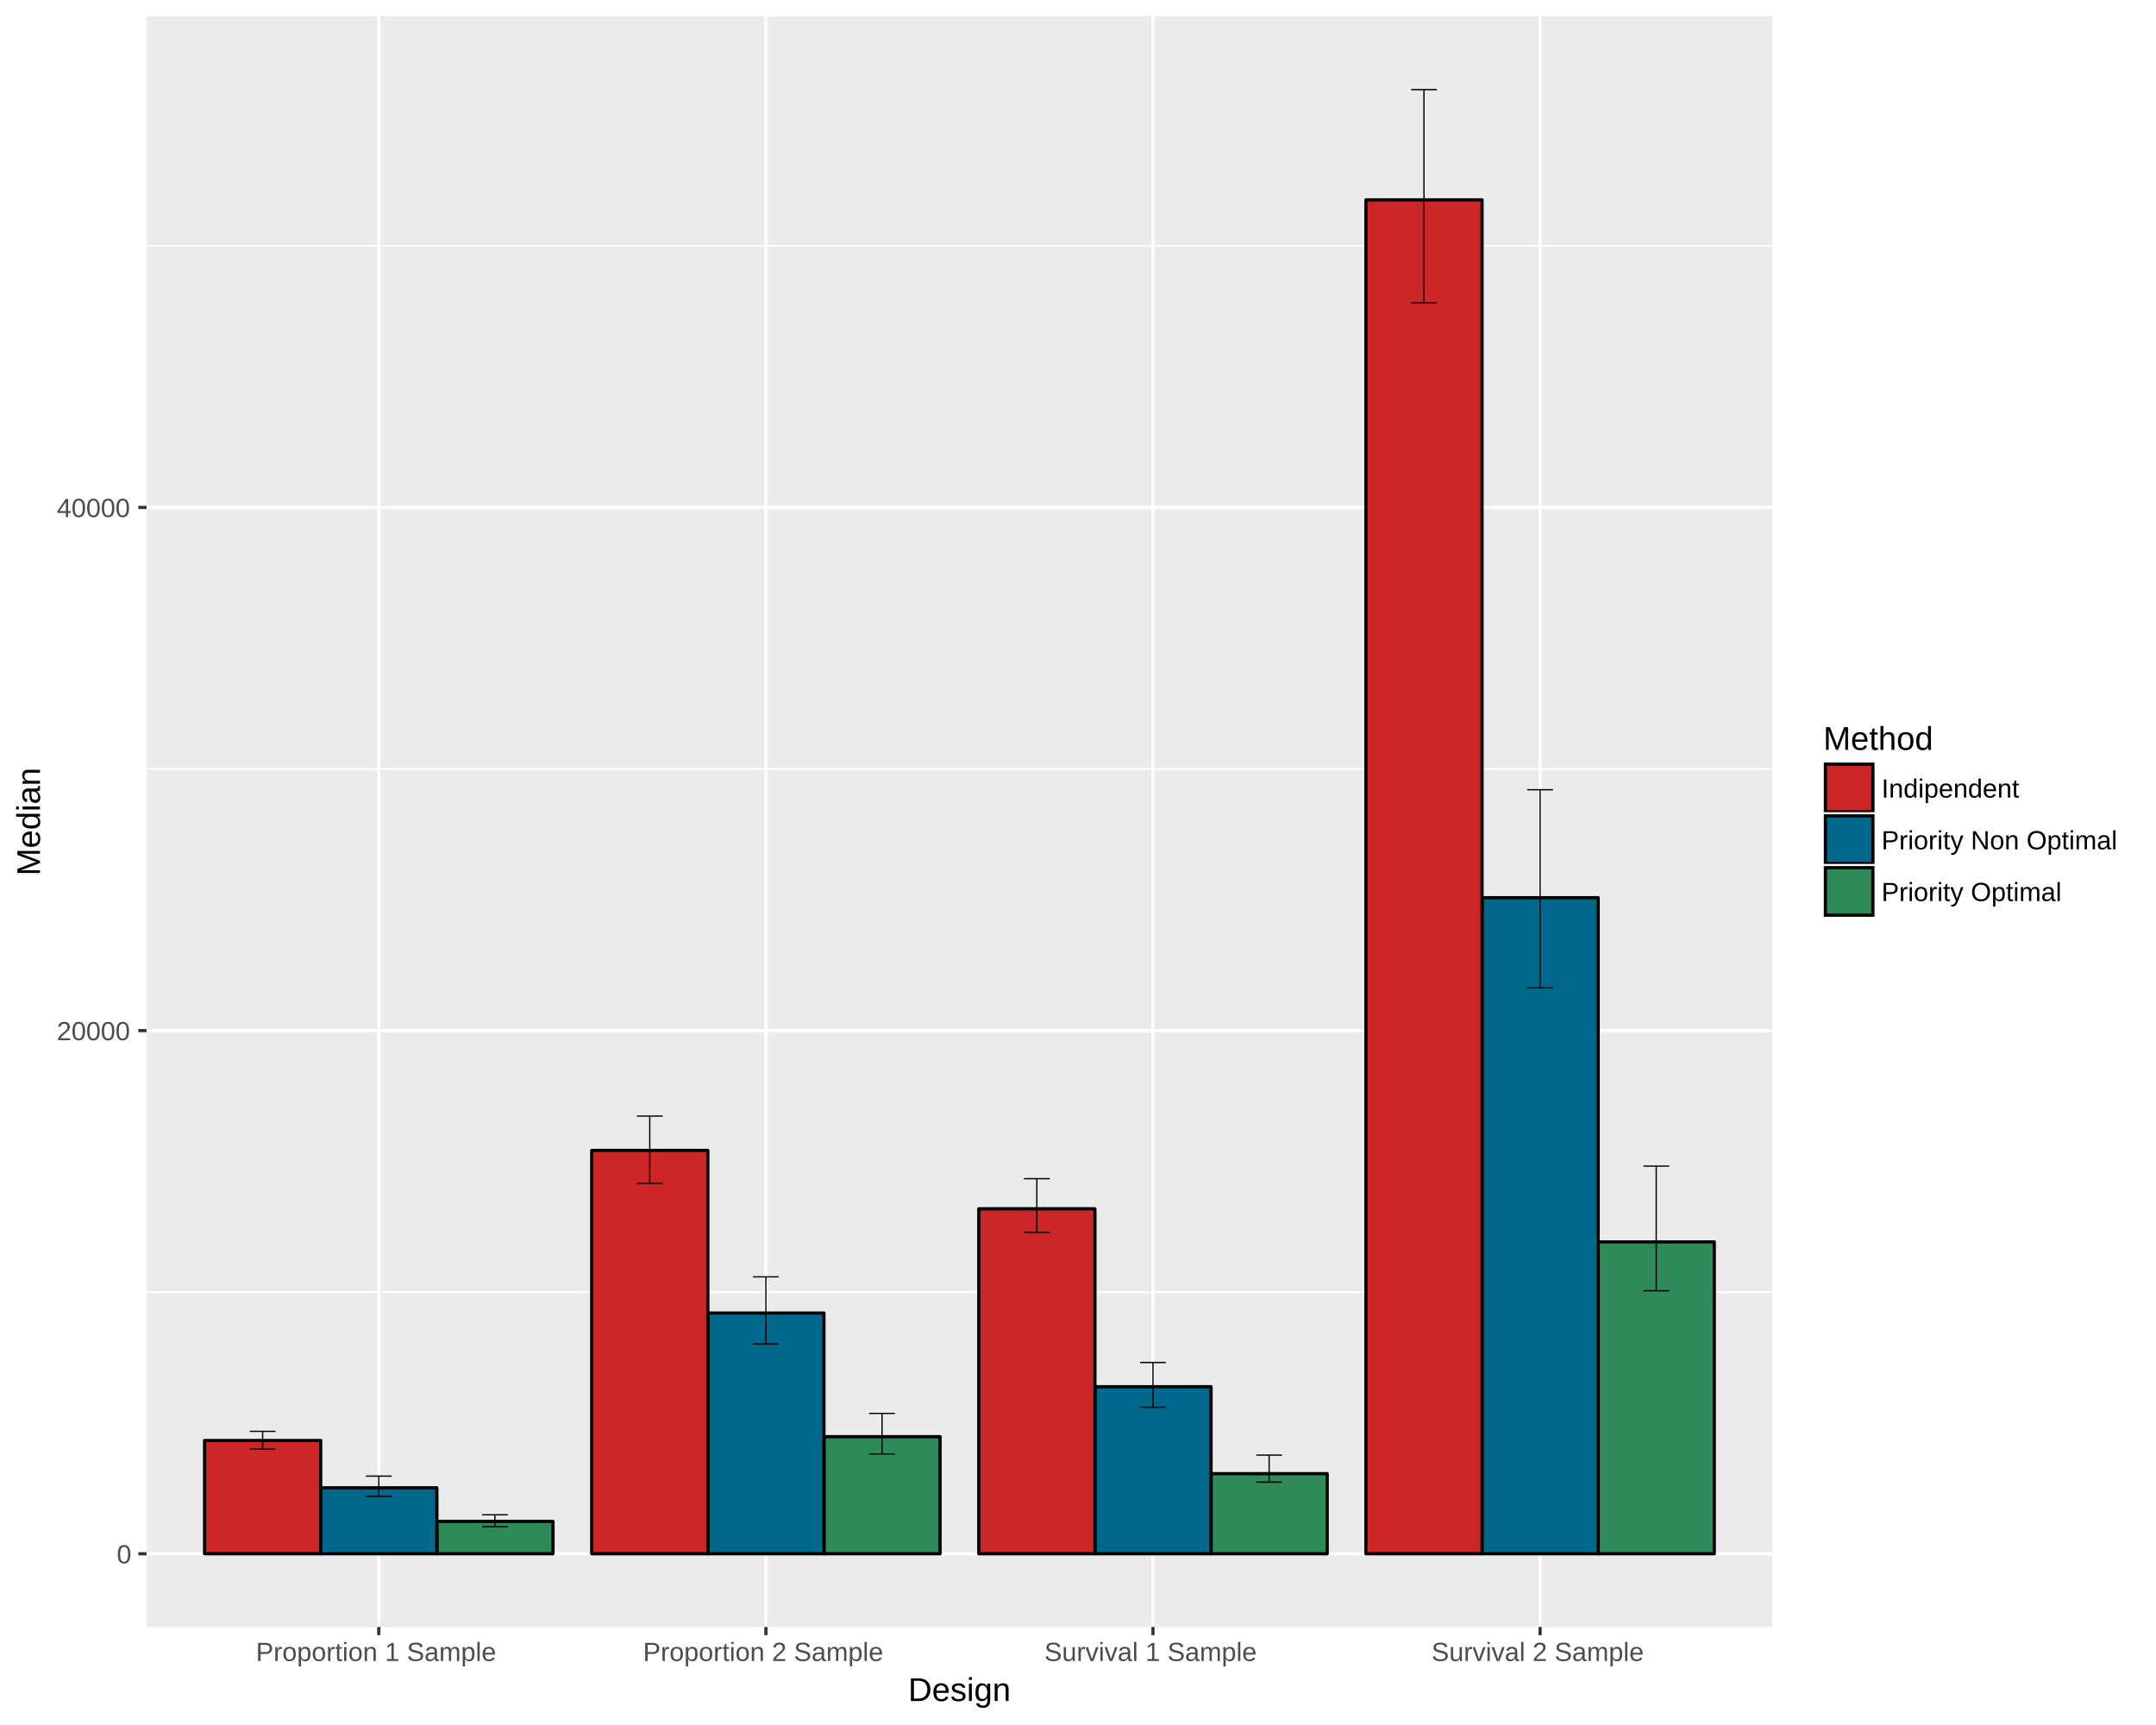
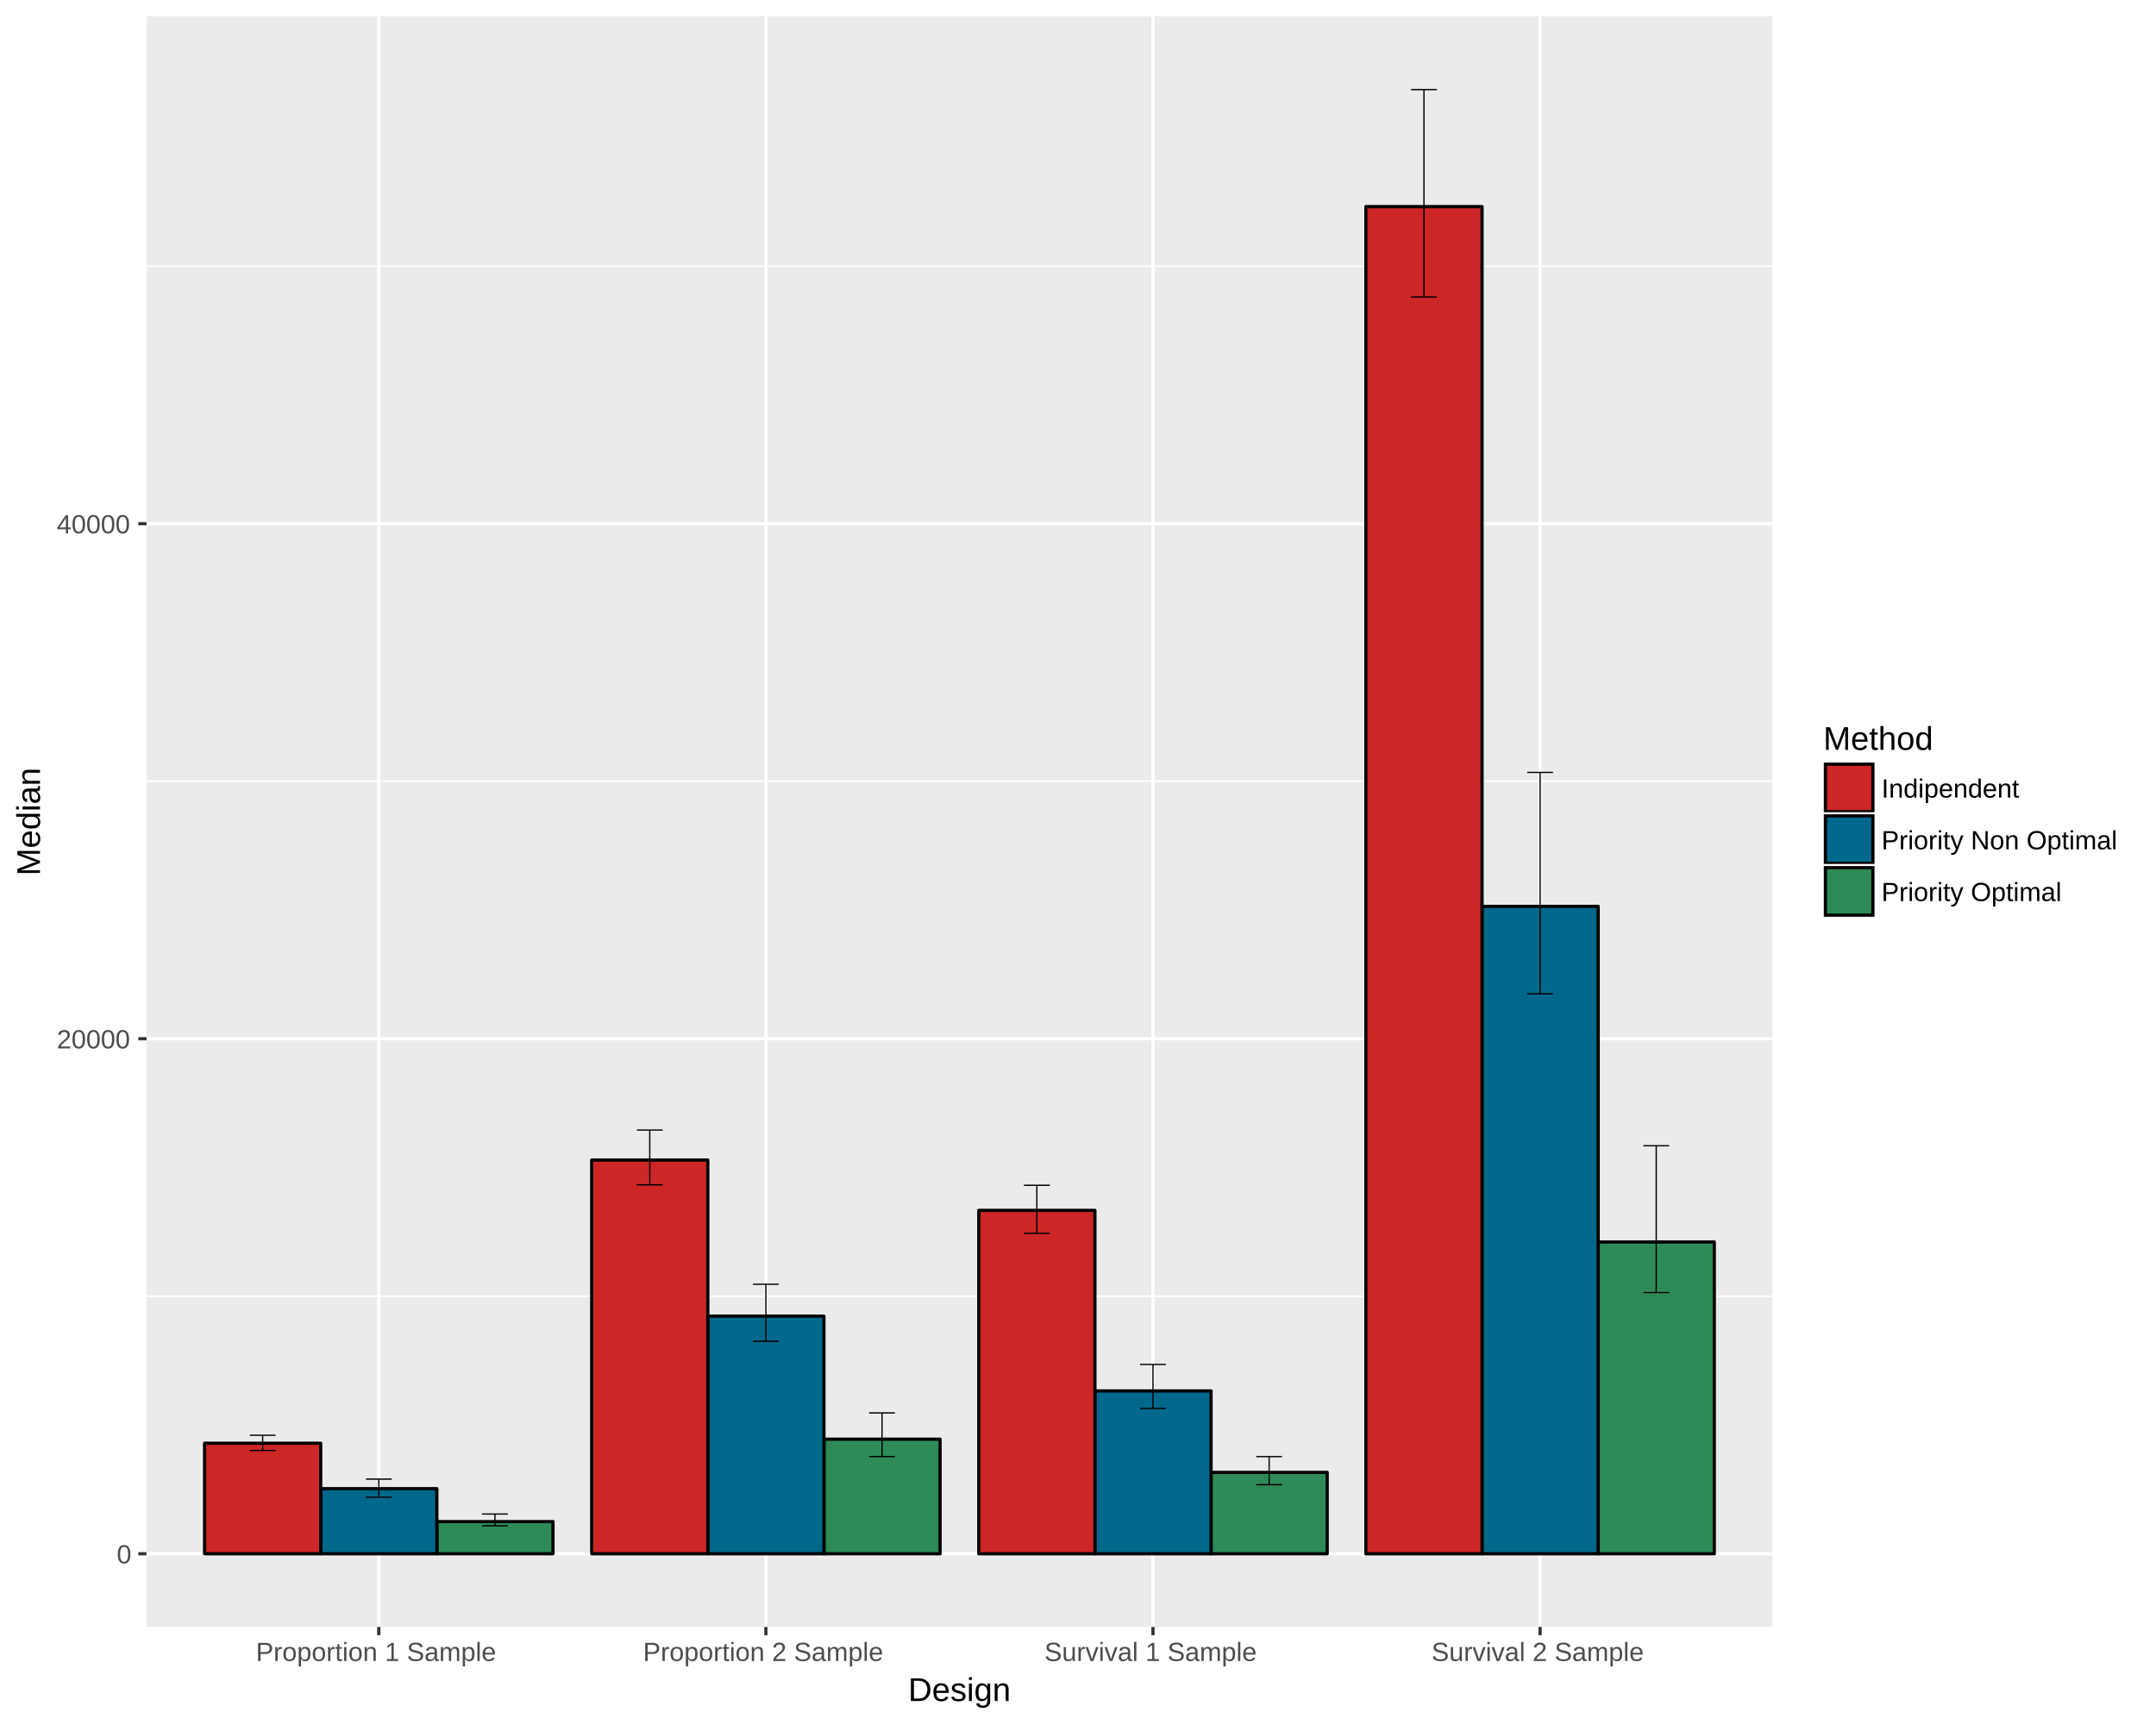
<svg xmlns="http://www.w3.org/2000/svg" viewBox="0 0 720.00 576.00">
  <defs>
    <style type="text/css">
    line, polyline, path, rect, circle {
      fill: none;
      stroke: #000000;
      stroke-linecap: round;
      stroke-linejoin: round;
      stroke-miterlimit: 10.00;
    }
  </style>
  </defs>
  <rect width="100%" height="100%" style="stroke: none; fill: #FFFFFF;" />
  <rect x="0.00" y="0.00" width="720.00" height="576.00" style="stroke-width: 1.07; stroke: #FFFFFF; fill: #FFFFFF;" />
  <defs>
    <clipPath id="cpNDguOTMyOXw1OTEuODgyfDU0My4yNjZ8NS40Nzk0NQ==">
      <rect x="48.93" y="5.48" width="542.95" height="537.79" />
    </clipPath>
  </defs>
  <rect x="48.93" y="5.48" width="542.95" height="537.79" style="stroke-width: 1.07; stroke: none; fill: #EBEBEB;" clip-path="url(#cpNDguOTMyOXw1OTEuODgyfDU0My4yNjZ8NS40Nzk0NQ==)" />
-   <polyline points="48.93,431.48 591.88,431.48 " style="stroke-width: 0.53; stroke: #FFFFFF; stroke-linecap: butt;" clip-path="url(#cpNDguOTMyOXw1OTEuODgyfDU0My4yNjZ8NS40Nzk0NQ==)" />
-   <polyline points="48.93,256.78 591.88,256.78 " style="stroke-width: 0.53; stroke: #FFFFFF; stroke-linecap: butt;" clip-path="url(#cpNDguOTMyOXw1OTEuODgyfDU0My4yNjZ8NS40Nzk0NQ==)" />
-   <polyline points="48.93,82.09 591.88,82.09 " style="stroke-width: 0.53; stroke: #FFFFFF; stroke-linecap: butt;" clip-path="url(#cpNDguOTMyOXw1OTEuODgyfDU0My4yNjZ8NS40Nzk0NQ==)" />
+   <polyline points="48.93,432.83 591.88,432.83 " style="stroke-width: 0.53; stroke: #FFFFFF; stroke-linecap: butt;" clip-path="url(#cpNDguOTMyOXw1OTEuODgyfDU0My4yNjZ8NS40Nzk0NQ==)" />
+   <polyline points="48.93,260.86 591.88,260.86 " style="stroke-width: 0.53; stroke: #FFFFFF; stroke-linecap: butt;" clip-path="url(#cpNDguOTMyOXw1OTEuODgyfDU0My4yNjZ8NS40Nzk0NQ==)" />
+   <polyline points="48.93,88.89 591.88,88.89 " style="stroke-width: 0.53; stroke: #FFFFFF; stroke-linecap: butt;" clip-path="url(#cpNDguOTMyOXw1OTEuODgyfDU0My4yNjZ8NS40Nzk0NQ==)" />
  <polyline points="48.93,518.82 591.88,518.82 " style="stroke-width: 1.07; stroke: #FFFFFF; stroke-linecap: butt;" clip-path="url(#cpNDguOTMyOXw1OTEuODgyfDU0My4yNjZ8NS40Nzk0NQ==)" />
-   <polyline points="48.93,344.13 591.88,344.13 " style="stroke-width: 1.07; stroke: #FFFFFF; stroke-linecap: butt;" clip-path="url(#cpNDguOTMyOXw1OTEuODgyfDU0My4yNjZ8NS40Nzk0NQ==)" />
-   <polyline points="48.93,169.44 591.88,169.44 " style="stroke-width: 1.07; stroke: #FFFFFF; stroke-linecap: butt;" clip-path="url(#cpNDguOTMyOXw1OTEuODgyfDU0My4yNjZ8NS40Nzk0NQ==)" />
+   <polyline points="48.93,346.85 591.88,346.85 " style="stroke-width: 1.07; stroke: #FFFFFF; stroke-linecap: butt;" clip-path="url(#cpNDguOTMyOXw1OTEuODgyfDU0My4yNjZ8NS40Nzk0NQ==)" />
+   <polyline points="48.93,174.87 591.88,174.87 " style="stroke-width: 1.07; stroke: #FFFFFF; stroke-linecap: butt;" clip-path="url(#cpNDguOTMyOXw1OTEuODgyfDU0My4yNjZ8NS40Nzk0NQ==)" />
  <polyline points="126.50,543.27 126.50,5.48 " style="stroke-width: 1.07; stroke: #FFFFFF; stroke-linecap: butt;" clip-path="url(#cpNDguOTMyOXw1OTEuODgyfDU0My4yNjZ8NS40Nzk0NQ==)" />
  <polyline points="255.77,543.27 255.77,5.48 " style="stroke-width: 1.07; stroke: #FFFFFF; stroke-linecap: butt;" clip-path="url(#cpNDguOTMyOXw1OTEuODgyfDU0My4yNjZ8NS40Nzk0NQ==)" />
  <polyline points="385.04,543.27 385.04,5.48 " style="stroke-width: 1.07; stroke: #FFFFFF; stroke-linecap: butt;" clip-path="url(#cpNDguOTMyOXw1OTEuODgyfDU0My4yNjZ8NS40Nzk0NQ==)" />
  <polyline points="514.32,543.27 514.32,5.48 " style="stroke-width: 1.07; stroke: #FFFFFF; stroke-linecap: butt;" clip-path="url(#cpNDguOTMyOXw1OTEuODgyfDU0My4yNjZ8NS40Nzk0NQ==)" />
-   <rect x="145.89" y="508.02" width="38.78" height="10.80" style="stroke-width: 1.07; stroke-linecap: butt; fill: #2E8B57;" clip-path="url(#cpNDguOTMyOXw1OTEuODgyfDU0My4yNjZ8NS40Nzk0NQ==)" />
-   <rect x="107.11" y="496.79" width="38.78" height="22.03" style="stroke-width: 1.07; stroke-linecap: butt; fill: #00688B;" clip-path="url(#cpNDguOTMyOXw1OTEuODgyfDU0My4yNjZ8NS40Nzk0NQ==)" />
-   <rect x="68.32" y="480.99" width="38.78" height="37.83" style="stroke-width: 1.07; stroke-linecap: butt; fill: #CD2626;" clip-path="url(#cpNDguOTMyOXw1OTEuODgyfDU0My4yNjZ8NS40Nzk0NQ==)" />
-   <rect x="275.16" y="479.73" width="38.78" height="39.09" style="stroke-width: 1.07; stroke-linecap: butt; fill: #2E8B57;" clip-path="url(#cpNDguOTMyOXw1OTEuODgyfDU0My4yNjZ8NS40Nzk0NQ==)" />
-   <rect x="236.38" y="438.44" width="38.78" height="80.38" style="stroke-width: 1.07; stroke-linecap: butt; fill: #00688B;" clip-path="url(#cpNDguOTMyOXw1OTEuODgyfDU0My4yNjZ8NS40Nzk0NQ==)" />
-   <rect x="197.60" y="384.13" width="38.78" height="134.69" style="stroke-width: 1.07; stroke-linecap: butt; fill: #CD2626;" clip-path="url(#cpNDguOTMyOXw1OTEuODgyfDU0My4yNjZ8NS40Nzk0NQ==)" />
-   <rect x="404.44" y="492.08" width="38.78" height="26.74" style="stroke-width: 1.07; stroke-linecap: butt; fill: #2E8B57;" clip-path="url(#cpNDguOTMyOXw1OTEuODgyfDU0My4yNjZ8NS40Nzk0NQ==)" />
-   <rect x="365.65" y="463.04" width="38.78" height="55.78" style="stroke-width: 1.07; stroke-linecap: butt; fill: #00688B;" clip-path="url(#cpNDguOTMyOXw1OTEuODgyfDU0My4yNjZ8NS40Nzk0NQ==)" />
-   <rect x="326.87" y="403.63" width="38.78" height="115.20" style="stroke-width: 1.07; stroke-linecap: butt; fill: #CD2626;" clip-path="url(#cpNDguOTMyOXw1OTEuODgyfDU0My4yNjZ8NS40Nzk0NQ==)" />
-   <rect x="533.71" y="414.69" width="38.78" height="104.13" style="stroke-width: 1.07; stroke-linecap: butt; fill: #2E8B57;" clip-path="url(#cpNDguOTMyOXw1OTEuODgyfDU0My4yNjZ8NS40Nzk0NQ==)" />
-   <rect x="494.93" y="299.74" width="38.78" height="219.08" style="stroke-width: 1.07; stroke-linecap: butt; fill: #00688B;" clip-path="url(#cpNDguOTMyOXw1OTEuODgyfDU0My4yNjZ8NS40Nzk0NQ==)" />
-   <rect x="456.15" y="66.74" width="38.78" height="452.08" style="stroke-width: 1.07; stroke-linecap: butt; fill: #CD2626;" clip-path="url(#cpNDguOTMyOXw1OTEuODgyfDU0My4yNjZ8NS40Nzk0NQ==)" />
-   <polyline points="160.97,505.81 169.59,505.81 " style="stroke-width: 0.43; stroke-linecap: butt;" clip-path="url(#cpNDguOTMyOXw1OTEuODgyfDU0My4yNjZ8NS40Nzk0NQ==)" />
-   <polyline points="165.28,505.81 165.28,509.74 " style="stroke-width: 0.43; stroke-linecap: butt;" clip-path="url(#cpNDguOTMyOXw1OTEuODgyfDU0My4yNjZ8NS40Nzk0NQ==)" />
-   <polyline points="160.97,509.74 169.59,509.74 " style="stroke-width: 0.43; stroke-linecap: butt;" clip-path="url(#cpNDguOTMyOXw1OTEuODgyfDU0My4yNjZ8NS40Nzk0NQ==)" />
-   <polyline points="122.19,492.89 130.81,492.89 " style="stroke-width: 0.43; stroke-linecap: butt;" clip-path="url(#cpNDguOTMyOXw1OTEuODgyfDU0My4yNjZ8NS40Nzk0NQ==)" />
-   <polyline points="126.50,492.89 126.50,499.63 " style="stroke-width: 0.43; stroke-linecap: butt;" clip-path="url(#cpNDguOTMyOXw1OTEuODgyfDU0My4yNjZ8NS40Nzk0NQ==)" />
-   <polyline points="122.19,499.63 130.81,499.63 " style="stroke-width: 0.43; stroke-linecap: butt;" clip-path="url(#cpNDguOTMyOXw1OTEuODgyfDU0My4yNjZ8NS40Nzk0NQ==)" />
-   <polyline points="83.41,477.95 92.02,477.95 " style="stroke-width: 0.43; stroke-linecap: butt;" clip-path="url(#cpNDguOTMyOXw1OTEuODgyfDU0My4yNjZ8NS40Nzk0NQ==)" />
-   <polyline points="87.71,477.95 87.71,483.81 " style="stroke-width: 0.43; stroke-linecap: butt;" clip-path="url(#cpNDguOTMyOXw1OTEuODgyfDU0My4yNjZ8NS40Nzk0NQ==)" />
-   <polyline points="83.41,483.81 92.02,483.81 " style="stroke-width: 0.43; stroke-linecap: butt;" clip-path="url(#cpNDguOTMyOXw1OTEuODgyfDU0My4yNjZ8NS40Nzk0NQ==)" />
-   <polyline points="290.24,471.95 298.86,471.95 " style="stroke-width: 0.43; stroke-linecap: butt;" clip-path="url(#cpNDguOTMyOXw1OTEuODgyfDU0My4yNjZ8NS40Nzk0NQ==)" />
-   <polyline points="294.55,471.95 294.55,485.49 " style="stroke-width: 0.43; stroke-linecap: butt;" clip-path="url(#cpNDguOTMyOXw1OTEuODgyfDU0My4yNjZ8NS40Nzk0NQ==)" />
-   <polyline points="290.24,485.49 298.86,485.49 " style="stroke-width: 0.43; stroke-linecap: butt;" clip-path="url(#cpNDguOTMyOXw1OTEuODgyfDU0My4yNjZ8NS40Nzk0NQ==)" />
-   <polyline points="251.46,426.36 260.08,426.36 " style="stroke-width: 0.43; stroke-linecap: butt;" clip-path="url(#cpNDguOTMyOXw1OTEuODgyfDU0My4yNjZ8NS40Nzk0NQ==)" />
-   <polyline points="255.77,426.36 255.77,448.77 " style="stroke-width: 0.43; stroke-linecap: butt;" clip-path="url(#cpNDguOTMyOXw1OTEuODgyfDU0My4yNjZ8NS40Nzk0NQ==)" />
-   <polyline points="251.46,448.77 260.08,448.77 " style="stroke-width: 0.43; stroke-linecap: butt;" clip-path="url(#cpNDguOTMyOXw1OTEuODgyfDU0My4yNjZ8NS40Nzk0NQ==)" />
-   <polyline points="212.68,372.67 221.30,372.67 " style="stroke-width: 0.43; stroke-linecap: butt;" clip-path="url(#cpNDguOTMyOXw1OTEuODgyfDU0My4yNjZ8NS40Nzk0NQ==)" />
-   <polyline points="216.99,372.67 216.99,395.15 " style="stroke-width: 0.43; stroke-linecap: butt;" clip-path="url(#cpNDguOTMyOXw1OTEuODgyfDU0My4yNjZ8NS40Nzk0NQ==)" />
-   <polyline points="212.68,395.15 221.30,395.15 " style="stroke-width: 0.43; stroke-linecap: butt;" clip-path="url(#cpNDguOTMyOXw1OTEuODgyfDU0My4yNjZ8NS40Nzk0NQ==)" />
-   <polyline points="419.52,485.87 428.14,485.87 " style="stroke-width: 0.43; stroke-linecap: butt;" clip-path="url(#cpNDguOTMyOXw1OTEuODgyfDU0My4yNjZ8NS40Nzk0NQ==)" />
-   <polyline points="423.83,485.87 423.83,494.91 " style="stroke-width: 0.43; stroke-linecap: butt;" clip-path="url(#cpNDguOTMyOXw1OTEuODgyfDU0My4yNjZ8NS40Nzk0NQ==)" />
-   <polyline points="419.52,494.91 428.14,494.91 " style="stroke-width: 0.43; stroke-linecap: butt;" clip-path="url(#cpNDguOTMyOXw1OTEuODgyfDU0My4yNjZ8NS40Nzk0NQ==)" />
-   <polyline points="380.74,454.95 389.35,454.95 " style="stroke-width: 0.43; stroke-linecap: butt;" clip-path="url(#cpNDguOTMyOXw1OTEuODgyfDU0My4yNjZ8NS40Nzk0NQ==)" />
-   <polyline points="385.04,454.95 385.04,469.89 " style="stroke-width: 0.43; stroke-linecap: butt;" clip-path="url(#cpNDguOTMyOXw1OTEuODgyfDU0My4yNjZ8NS40Nzk0NQ==)" />
-   <polyline points="380.74,469.89 389.35,469.89 " style="stroke-width: 0.43; stroke-linecap: butt;" clip-path="url(#cpNDguOTMyOXw1OTEuODgyfDU0My4yNjZ8NS40Nzk0NQ==)" />
-   <polyline points="341.95,393.57 350.57,393.57 " style="stroke-width: 0.43; stroke-linecap: butt;" clip-path="url(#cpNDguOTMyOXw1OTEuODgyfDU0My4yNjZ8NS40Nzk0NQ==)" />
-   <polyline points="346.26,393.57 346.26,411.48 " style="stroke-width: 0.43; stroke-linecap: butt;" clip-path="url(#cpNDguOTMyOXw1OTEuODgyfDU0My4yNjZ8NS40Nzk0NQ==)" />
-   <polyline points="341.95,411.48 350.57,411.48 " style="stroke-width: 0.43; stroke-linecap: butt;" clip-path="url(#cpNDguOTMyOXw1OTEuODgyfDU0My4yNjZ8NS40Nzk0NQ==)" />
-   <polyline points="548.79,389.38 557.41,389.38 " style="stroke-width: 0.43; stroke-linecap: butt;" clip-path="url(#cpNDguOTMyOXw1OTEuODgyfDU0My4yNjZ8NS40Nzk0NQ==)" />
-   <polyline points="553.10,389.38 553.10,431.00 " style="stroke-width: 0.43; stroke-linecap: butt;" clip-path="url(#cpNDguOTMyOXw1OTEuODgyfDU0My4yNjZ8NS40Nzk0NQ==)" />
-   <polyline points="548.79,431.00 557.41,431.00 " style="stroke-width: 0.43; stroke-linecap: butt;" clip-path="url(#cpNDguOTMyOXw1OTEuODgyfDU0My4yNjZ8NS40Nzk0NQ==)" />
-   <polyline points="510.01,263.70 518.63,263.70 " style="stroke-width: 0.43; stroke-linecap: butt;" clip-path="url(#cpNDguOTMyOXw1OTEuODgyfDU0My4yNjZ8NS40Nzk0NQ==)" />
-   <polyline points="514.32,263.70 514.32,329.86 " style="stroke-width: 0.43; stroke-linecap: butt;" clip-path="url(#cpNDguOTMyOXw1OTEuODgyfDU0My4yNjZ8NS40Nzk0NQ==)" />
-   <polyline points="510.01,329.86 518.63,329.86 " style="stroke-width: 0.43; stroke-linecap: butt;" clip-path="url(#cpNDguOTMyOXw1OTEuODgyfDU0My4yNjZ8NS40Nzk0NQ==)" />
+   <rect x="145.89" y="508.08" width="38.78" height="10.74" style="stroke-width: 1.07; stroke-linecap: butt; fill: #2E8B57;" clip-path="url(#cpNDguOTMyOXw1OTEuODgyfDU0My4yNjZ8NS40Nzk0NQ==)" />
+   <rect x="107.11" y="497.08" width="38.78" height="21.74" style="stroke-width: 1.07; stroke-linecap: butt; fill: #00688B;" clip-path="url(#cpNDguOTMyOXw1OTEuODgyfDU0My4yNjZ8NS40Nzk0NQ==)" />
+   <rect x="68.32" y="481.91" width="38.78" height="36.91" style="stroke-width: 1.07; stroke-linecap: butt; fill: #CD2626;" clip-path="url(#cpNDguOTMyOXw1OTEuODgyfDU0My4yNjZ8NS40Nzk0NQ==)" />
+   <rect x="275.16" y="480.55" width="38.78" height="38.27" style="stroke-width: 1.07; stroke-linecap: butt; fill: #2E8B57;" clip-path="url(#cpNDguOTMyOXw1OTEuODgyfDU0My4yNjZ8NS40Nzk0NQ==)" />
+   <rect x="236.38" y="439.48" width="38.78" height="79.34" style="stroke-width: 1.07; stroke-linecap: butt; fill: #00688B;" clip-path="url(#cpNDguOTMyOXw1OTEuODgyfDU0My4yNjZ8NS40Nzk0NQ==)" />
+   <rect x="197.60" y="387.36" width="38.78" height="131.47" style="stroke-width: 1.07; stroke-linecap: butt; fill: #CD2626;" clip-path="url(#cpNDguOTMyOXw1OTEuODgyfDU0My4yNjZ8NS40Nzk0NQ==)" />
+   <rect x="404.44" y="491.66" width="38.78" height="27.16" style="stroke-width: 1.07; stroke-linecap: butt; fill: #2E8B57;" clip-path="url(#cpNDguOTMyOXw1OTEuODgyfDU0My4yNjZ8NS40Nzk0NQ==)" />
+   <rect x="365.65" y="464.45" width="38.78" height="54.37" style="stroke-width: 1.07; stroke-linecap: butt; fill: #00688B;" clip-path="url(#cpNDguOTMyOXw1OTEuODgyfDU0My4yNjZ8NS40Nzk0NQ==)" />
+   <rect x="326.87" y="404.16" width="38.78" height="114.66" style="stroke-width: 1.07; stroke-linecap: butt; fill: #CD2626;" clip-path="url(#cpNDguOTMyOXw1OTEuODgyfDU0My4yNjZ8NS40Nzk0NQ==)" />
+   <rect x="533.71" y="414.72" width="38.78" height="104.10" style="stroke-width: 1.07; stroke-linecap: butt; fill: #2E8B57;" clip-path="url(#cpNDguOTMyOXw1OTEuODgyfDU0My4yNjZ8NS40Nzk0NQ==)" />
+   <rect x="494.93" y="302.64" width="38.78" height="216.18" style="stroke-width: 1.07; stroke-linecap: butt; fill: #00688B;" clip-path="url(#cpNDguOTMyOXw1OTEuODgyfDU0My4yNjZ8NS40Nzk0NQ==)" />
+   <rect x="456.15" y="68.98" width="38.78" height="449.84" style="stroke-width: 1.07; stroke-linecap: butt; fill: #CD2626;" clip-path="url(#cpNDguOTMyOXw1OTEuODgyfDU0My4yNjZ8NS40Nzk0NQ==)" />
+   <polyline points="160.97,505.55 169.59,505.55 " style="stroke-width: 0.43; stroke-linecap: butt;" clip-path="url(#cpNDguOTMyOXw1OTEuODgyfDU0My4yNjZ8NS40Nzk0NQ==)" />
+   <polyline points="165.28,505.55 165.28,509.48 " style="stroke-width: 0.43; stroke-linecap: butt;" clip-path="url(#cpNDguOTMyOXw1OTEuODgyfDU0My4yNjZ8NS40Nzk0NQ==)" />
+   <polyline points="160.97,509.48 169.59,509.48 " style="stroke-width: 0.43; stroke-linecap: butt;" clip-path="url(#cpNDguOTMyOXw1OTEuODgyfDU0My4yNjZ8NS40Nzk0NQ==)" />
+   <polyline points="122.19,493.89 130.81,493.89 " style="stroke-width: 0.43; stroke-linecap: butt;" clip-path="url(#cpNDguOTMyOXw1OTEuODgyfDU0My4yNjZ8NS40Nzk0NQ==)" />
+   <polyline points="126.50,493.89 126.50,499.95 " style="stroke-width: 0.43; stroke-linecap: butt;" clip-path="url(#cpNDguOTMyOXw1OTEuODgyfDU0My4yNjZ8NS40Nzk0NQ==)" />
+   <polyline points="122.19,499.95 130.81,499.95 " style="stroke-width: 0.43; stroke-linecap: butt;" clip-path="url(#cpNDguOTMyOXw1OTEuODgyfDU0My4yNjZ8NS40Nzk0NQ==)" />
+   <polyline points="83.41,479.25 92.02,479.25 " style="stroke-width: 0.43; stroke-linecap: butt;" clip-path="url(#cpNDguOTMyOXw1OTEuODgyfDU0My4yNjZ8NS40Nzk0NQ==)" />
+   <polyline points="87.71,479.25 87.71,484.34 " style="stroke-width: 0.43; stroke-linecap: butt;" clip-path="url(#cpNDguOTMyOXw1OTEuODgyfDU0My4yNjZ8NS40Nzk0NQ==)" />
+   <polyline points="83.41,484.34 92.02,484.34 " style="stroke-width: 0.43; stroke-linecap: butt;" clip-path="url(#cpNDguOTMyOXw1OTEuODgyfDU0My4yNjZ8NS40Nzk0NQ==)" />
+   <polyline points="290.24,471.79 298.86,471.79 " style="stroke-width: 0.43; stroke-linecap: butt;" clip-path="url(#cpNDguOTMyOXw1OTEuODgyfDU0My4yNjZ8NS40Nzk0NQ==)" />
+   <polyline points="294.55,471.79 294.55,486.35 " style="stroke-width: 0.43; stroke-linecap: butt;" clip-path="url(#cpNDguOTMyOXw1OTEuODgyfDU0My4yNjZ8NS40Nzk0NQ==)" />
+   <polyline points="290.24,486.35 298.86,486.35 " style="stroke-width: 0.43; stroke-linecap: butt;" clip-path="url(#cpNDguOTMyOXw1OTEuODgyfDU0My4yNjZ8NS40Nzk0NQ==)" />
+   <polyline points="251.46,428.83 260.08,428.83 " style="stroke-width: 0.43; stroke-linecap: butt;" clip-path="url(#cpNDguOTMyOXw1OTEuODgyfDU0My4yNjZ8NS40Nzk0NQ==)" />
+   <polyline points="255.77,428.83 255.77,447.89 " style="stroke-width: 0.43; stroke-linecap: butt;" clip-path="url(#cpNDguOTMyOXw1OTEuODgyfDU0My4yNjZ8NS40Nzk0NQ==)" />
+   <polyline points="251.46,447.89 260.08,447.89 " style="stroke-width: 0.43; stroke-linecap: butt;" clip-path="url(#cpNDguOTMyOXw1OTEuODgyfDU0My4yNjZ8NS40Nzk0NQ==)" />
+   <polyline points="212.68,377.34 221.30,377.34 " style="stroke-width: 0.43; stroke-linecap: butt;" clip-path="url(#cpNDguOTMyOXw1OTEuODgyfDU0My4yNjZ8NS40Nzk0NQ==)" />
+   <polyline points="216.99,377.34 216.99,395.64 " style="stroke-width: 0.43; stroke-linecap: butt;" clip-path="url(#cpNDguOTMyOXw1OTEuODgyfDU0My4yNjZ8NS40Nzk0NQ==)" />
+   <polyline points="212.68,395.64 221.30,395.64 " style="stroke-width: 0.43; stroke-linecap: butt;" clip-path="url(#cpNDguOTMyOXw1OTEuODgyfDU0My4yNjZ8NS40Nzk0NQ==)" />
+   <polyline points="419.52,486.38 428.14,486.38 " style="stroke-width: 0.43; stroke-linecap: butt;" clip-path="url(#cpNDguOTMyOXw1OTEuODgyfDU0My4yNjZ8NS40Nzk0NQ==)" />
+   <polyline points="423.83,486.38 423.83,495.75 " style="stroke-width: 0.43; stroke-linecap: butt;" clip-path="url(#cpNDguOTMyOXw1OTEuODgyfDU0My4yNjZ8NS40Nzk0NQ==)" />
+   <polyline points="419.52,495.75 428.14,495.75 " style="stroke-width: 0.43; stroke-linecap: butt;" clip-path="url(#cpNDguOTMyOXw1OTEuODgyfDU0My4yNjZ8NS40Nzk0NQ==)" />
+   <polyline points="380.74,455.62 389.35,455.62 " style="stroke-width: 0.43; stroke-linecap: butt;" clip-path="url(#cpNDguOTMyOXw1OTEuODgyfDU0My4yNjZ8NS40Nzk0NQ==)" />
+   <polyline points="385.04,455.62 385.04,470.31 " style="stroke-width: 0.43; stroke-linecap: butt;" clip-path="url(#cpNDguOTMyOXw1OTEuODgyfDU0My4yNjZ8NS40Nzk0NQ==)" />
+   <polyline points="380.74,470.31 389.35,470.31 " style="stroke-width: 0.43; stroke-linecap: butt;" clip-path="url(#cpNDguOTMyOXw1OTEuODgyfDU0My4yNjZ8NS40Nzk0NQ==)" />
+   <polyline points="341.95,395.78 350.57,395.78 " style="stroke-width: 0.43; stroke-linecap: butt;" clip-path="url(#cpNDguOTMyOXw1OTEuODgyfDU0My4yNjZ8NS40Nzk0NQ==)" />
+   <polyline points="346.26,395.78 346.26,411.83 " style="stroke-width: 0.43; stroke-linecap: butt;" clip-path="url(#cpNDguOTMyOXw1OTEuODgyfDU0My4yNjZ8NS40Nzk0NQ==)" />
+   <polyline points="341.95,411.83 350.57,411.83 " style="stroke-width: 0.43; stroke-linecap: butt;" clip-path="url(#cpNDguOTMyOXw1OTEuODgyfDU0My4yNjZ8NS40Nzk0NQ==)" />
+   <polyline points="548.79,382.58 557.41,382.58 " style="stroke-width: 0.43; stroke-linecap: butt;" clip-path="url(#cpNDguOTMyOXw1OTEuODgyfDU0My4yNjZ8NS40Nzk0NQ==)" />
+   <polyline points="553.10,382.58 553.10,431.60 " style="stroke-width: 0.43; stroke-linecap: butt;" clip-path="url(#cpNDguOTMyOXw1OTEuODgyfDU0My4yNjZ8NS40Nzk0NQ==)" />
+   <polyline points="548.79,431.60 557.41,431.60 " style="stroke-width: 0.43; stroke-linecap: butt;" clip-path="url(#cpNDguOTMyOXw1OTEuODgyfDU0My4yNjZ8NS40Nzk0NQ==)" />
+   <polyline points="510.01,257.91 518.63,257.91 " style="stroke-width: 0.43; stroke-linecap: butt;" clip-path="url(#cpNDguOTMyOXw1OTEuODgyfDU0My4yNjZ8NS40Nzk0NQ==)" />
+   <polyline points="514.32,257.91 514.32,331.83 " style="stroke-width: 0.43; stroke-linecap: butt;" clip-path="url(#cpNDguOTMyOXw1OTEuODgyfDU0My4yNjZ8NS40Nzk0NQ==)" />
+   <polyline points="510.01,331.83 518.63,331.83 " style="stroke-width: 0.43; stroke-linecap: butt;" clip-path="url(#cpNDguOTMyOXw1OTEuODgyfDU0My4yNjZ8NS40Nzk0NQ==)" />
  <polyline points="471.23,29.92 479.85,29.92 " style="stroke-width: 0.43; stroke-linecap: butt;" clip-path="url(#cpNDguOTMyOXw1OTEuODgyfDU0My4yNjZ8NS40Nzk0NQ==)" />
-   <polyline points="475.54,29.92 475.54,101.14 " style="stroke-width: 0.43; stroke-linecap: butt;" clip-path="url(#cpNDguOTMyOXw1OTEuODgyfDU0My4yNjZ8NS40Nzk0NQ==)" />
-   <polyline points="471.23,101.14 479.85,101.14 " style="stroke-width: 0.43; stroke-linecap: butt;" clip-path="url(#cpNDguOTMyOXw1OTEuODgyfDU0My4yNjZ8NS40Nzk0NQ==)" />
+   <polyline points="475.54,29.92 475.54,99.16 " style="stroke-width: 0.43; stroke-linecap: butt;" clip-path="url(#cpNDguOTMyOXw1OTEuODgyfDU0My4yNjZ8NS40Nzk0NQ==)" />
+   <polyline points="471.23,99.16 479.85,99.16 " style="stroke-width: 0.43; stroke-linecap: butt;" clip-path="url(#cpNDguOTMyOXw1OTEuODgyfDU0My4yNjZ8NS40Nzk0NQ==)" />
  <defs>
    <clipPath id="cpMHw3MjB8NTc2fDA=">
      <rect x="0.00" y="0.00" width="720.00" height="576.00" />
    </clipPath>
  </defs>
  <g clip-path="url(#cpMHw3MjB8NTc2fDA=)">
    <text x="39.00" y="522.04" style="font-size: 8.80px; fill: #4D4D4D; font-family: Arial;" textLength="5.01px" lengthAdjust="spacingAndGlyphs">0</text>
  </g>
  <g clip-path="url(#cpMHw3MjB8NTc2fDA=)">
-     <text x="18.97" y="347.35" style="font-size: 8.80px; fill: #4D4D4D; font-family: Arial;" textLength="25.03px" lengthAdjust="spacingAndGlyphs">20000</text>
+     <text x="18.97" y="350.07" style="font-size: 8.80px; fill: #4D4D4D; font-family: Arial;" textLength="25.03px" lengthAdjust="spacingAndGlyphs">20000</text>
  </g>
  <g clip-path="url(#cpMHw3MjB8NTc2fDA=)">
-     <text x="18.97" y="172.66" style="font-size: 8.80px; fill: #4D4D4D; font-family: Arial;" textLength="25.03px" lengthAdjust="spacingAndGlyphs">40000</text>
+     <text x="18.97" y="178.09" style="font-size: 8.80px; fill: #4D4D4D; font-family: Arial;" textLength="25.03px" lengthAdjust="spacingAndGlyphs">40000</text>
  </g>
  <polyline points="46.19,518.82 48.93,518.82 " style="stroke-width: 1.07; stroke: #333333; stroke-linecap: butt;" clip-path="url(#cpMHw3MjB8NTc2fDA=)" />
-   <polyline points="46.19,344.13 48.93,344.13 " style="stroke-width: 1.07; stroke: #333333; stroke-linecap: butt;" clip-path="url(#cpMHw3MjB8NTc2fDA=)" />
-   <polyline points="46.19,169.44 48.93,169.44 " style="stroke-width: 1.07; stroke: #333333; stroke-linecap: butt;" clip-path="url(#cpMHw3MjB8NTc2fDA=)" />
+   <polyline points="46.19,346.85 48.93,346.85 " style="stroke-width: 1.07; stroke: #333333; stroke-linecap: butt;" clip-path="url(#cpMHw3MjB8NTc2fDA=)" />
+   <polyline points="46.19,174.87 48.93,174.87 " style="stroke-width: 1.07; stroke: #333333; stroke-linecap: butt;" clip-path="url(#cpMHw3MjB8NTc2fDA=)" />
  <polyline points="126.50,546.01 126.50,543.27 " style="stroke-width: 1.07; stroke: #333333; stroke-linecap: butt;" clip-path="url(#cpMHw3MjB8NTc2fDA=)" />
  <polyline points="255.77,546.01 255.77,543.27 " style="stroke-width: 1.07; stroke: #333333; stroke-linecap: butt;" clip-path="url(#cpMHw3MjB8NTc2fDA=)" />
  <polyline points="385.04,546.01 385.04,543.27 " style="stroke-width: 1.07; stroke: #333333; stroke-linecap: butt;" clip-path="url(#cpMHw3MjB8NTc2fDA=)" />
  <polyline points="514.32,546.01 514.32,543.27 " style="stroke-width: 1.07; stroke: #333333; stroke-linecap: butt;" clip-path="url(#cpMHw3MjB8NTc2fDA=)" />
  <g clip-path="url(#cpMHw3MjB8NTc2fDA=)">
    <text x="85.47" y="554.63" style="font-size: 8.80px; fill: #4D4D4D; font-family: Arial;" textLength="82.05px" lengthAdjust="spacingAndGlyphs">Proportion 1 Sample</text>
  </g>
  <g clip-path="url(#cpMHw3MjB8NTc2fDA=)">
    <text x="214.75" y="554.63" style="font-size: 8.80px; fill: #4D4D4D; font-family: Arial;" textLength="82.05px" lengthAdjust="spacingAndGlyphs">Proportion 2 Sample</text>
  </g>
  <g clip-path="url(#cpMHw3MjB8NTc2fDA=)">
    <text x="348.78" y="554.63" style="font-size: 8.80px; fill: #4D4D4D; font-family: Arial;" textLength="72.53px" lengthAdjust="spacingAndGlyphs">Survival 1 Sample</text>
  </g>
  <g clip-path="url(#cpMHw3MjB8NTc2fDA=)">
    <text x="478.05" y="554.63" style="font-size: 8.80px; fill: #4D4D4D; font-family: Arial;" textLength="72.53px" lengthAdjust="spacingAndGlyphs">Survival 2 Sample</text>
  </g>
  <g clip-path="url(#cpMHw3MjB8NTc2fDA=)">
    <text x="303.29" y="567.99" style="font-size: 11.00px; font-family: Arial;" textLength="34.24px" lengthAdjust="spacingAndGlyphs">Design</text>
  </g>
  <g clip-path="url(#cpMHw3MjB8NTc2fDA=)">
    <text transform="translate(13.35,292.41) rotate(-90)" style="font-size: 11.00px; font-family: Arial;" textLength="36.08px" lengthAdjust="spacingAndGlyphs">Median</text>
  </g>
  <rect x="603.22" y="236.77" width="111.30" height="75.20" style="stroke-width: 1.07; stroke: none; fill: #FFFFFF;" clip-path="url(#cpMHw3MjB8NTc2fDA=)" />
  <g clip-path="url(#cpMHw3MjB8NTc2fDA=)">
    <text x="608.89" y="250.39" style="font-size: 11.00px; font-family: Arial;" textLength="36.69px" lengthAdjust="spacingAndGlyphs">Method</text>
  </g>
  <rect x="608.89" y="254.46" width="17.28" height="17.28" style="stroke-width: 1.07; stroke: #FFFFFF; fill: #F2F2F2;" clip-path="url(#cpMHw3MjB8NTc2fDA=)" />
  <rect x="609.60" y="255.17" width="15.86" height="15.86" style="stroke-width: 1.07; stroke-linejoin: miter; fill: #CD2626;" clip-path="url(#cpMHw3MjB8NTc2fDA=)" />
  <rect x="608.89" y="271.74" width="17.28" height="17.28" style="stroke-width: 1.07; stroke: #FFFFFF; fill: #F2F2F2;" clip-path="url(#cpMHw3MjB8NTc2fDA=)" />
  <rect x="609.60" y="272.45" width="15.86" height="15.86" style="stroke-width: 1.07; stroke-linejoin: miter; fill: #00688B;" clip-path="url(#cpMHw3MjB8NTc2fDA=)" />
  <rect x="608.89" y="289.02" width="17.28" height="17.28" style="stroke-width: 1.07; stroke: #FFFFFF; fill: #F2F2F2;" clip-path="url(#cpMHw3MjB8NTc2fDA=)" />
  <rect x="609.60" y="289.73" width="15.86" height="15.86" style="stroke-width: 1.07; stroke-linejoin: miter; fill: #2E8B57;" clip-path="url(#cpMHw3MjB8NTc2fDA=)" />
  <g clip-path="url(#cpMHw3MjB8NTc2fDA=)">
    <text x="628.33" y="266.32" style="font-size: 8.80px; font-family: Arial;" textLength="47.04px" lengthAdjust="spacingAndGlyphs">Indipendent</text>
  </g>
  <g clip-path="url(#cpMHw3MjB8NTc2fDA=)">
    <text x="628.33" y="283.60" style="font-size: 8.80px; font-family: Arial;" textLength="80.52px" lengthAdjust="spacingAndGlyphs">Priority Non Optimal</text>
  </g>
  <g clip-path="url(#cpMHw3MjB8NTc2fDA=)">
    <text x="628.33" y="300.88" style="font-size: 8.80px; font-family: Arial;" textLength="61.51px" lengthAdjust="spacingAndGlyphs">Priority Optimal</text>
  </g>
</svg>
